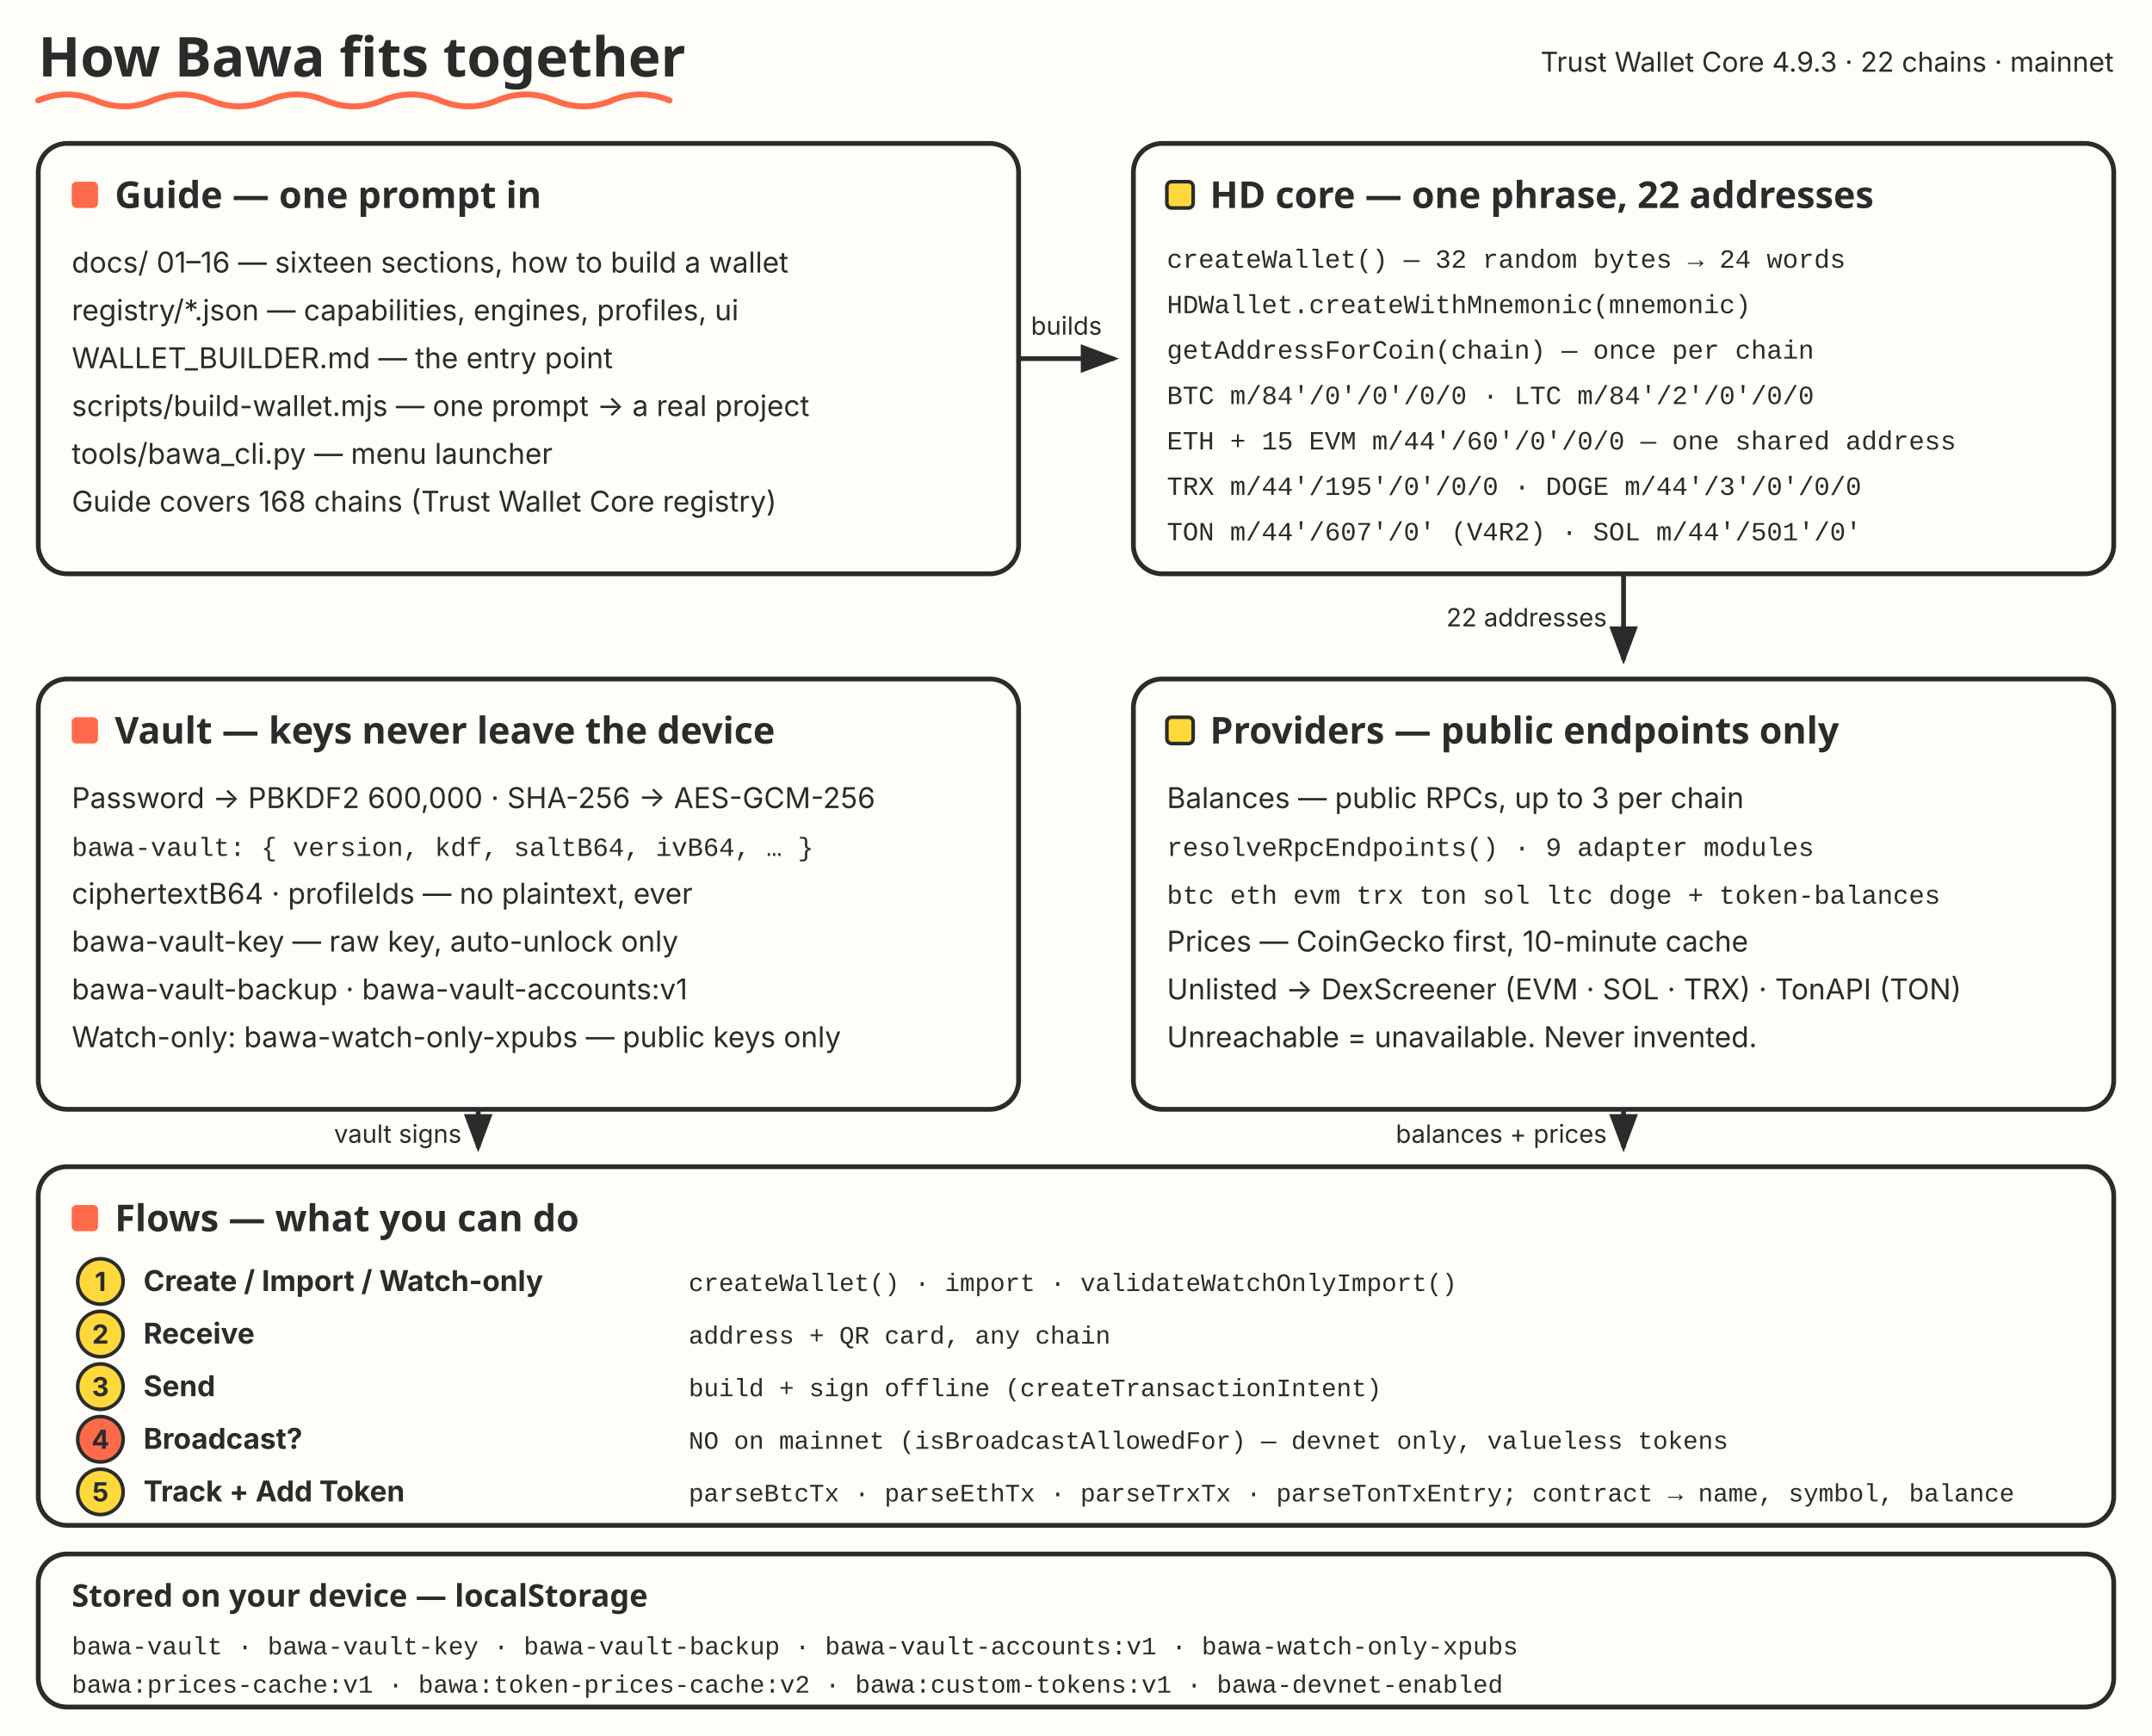
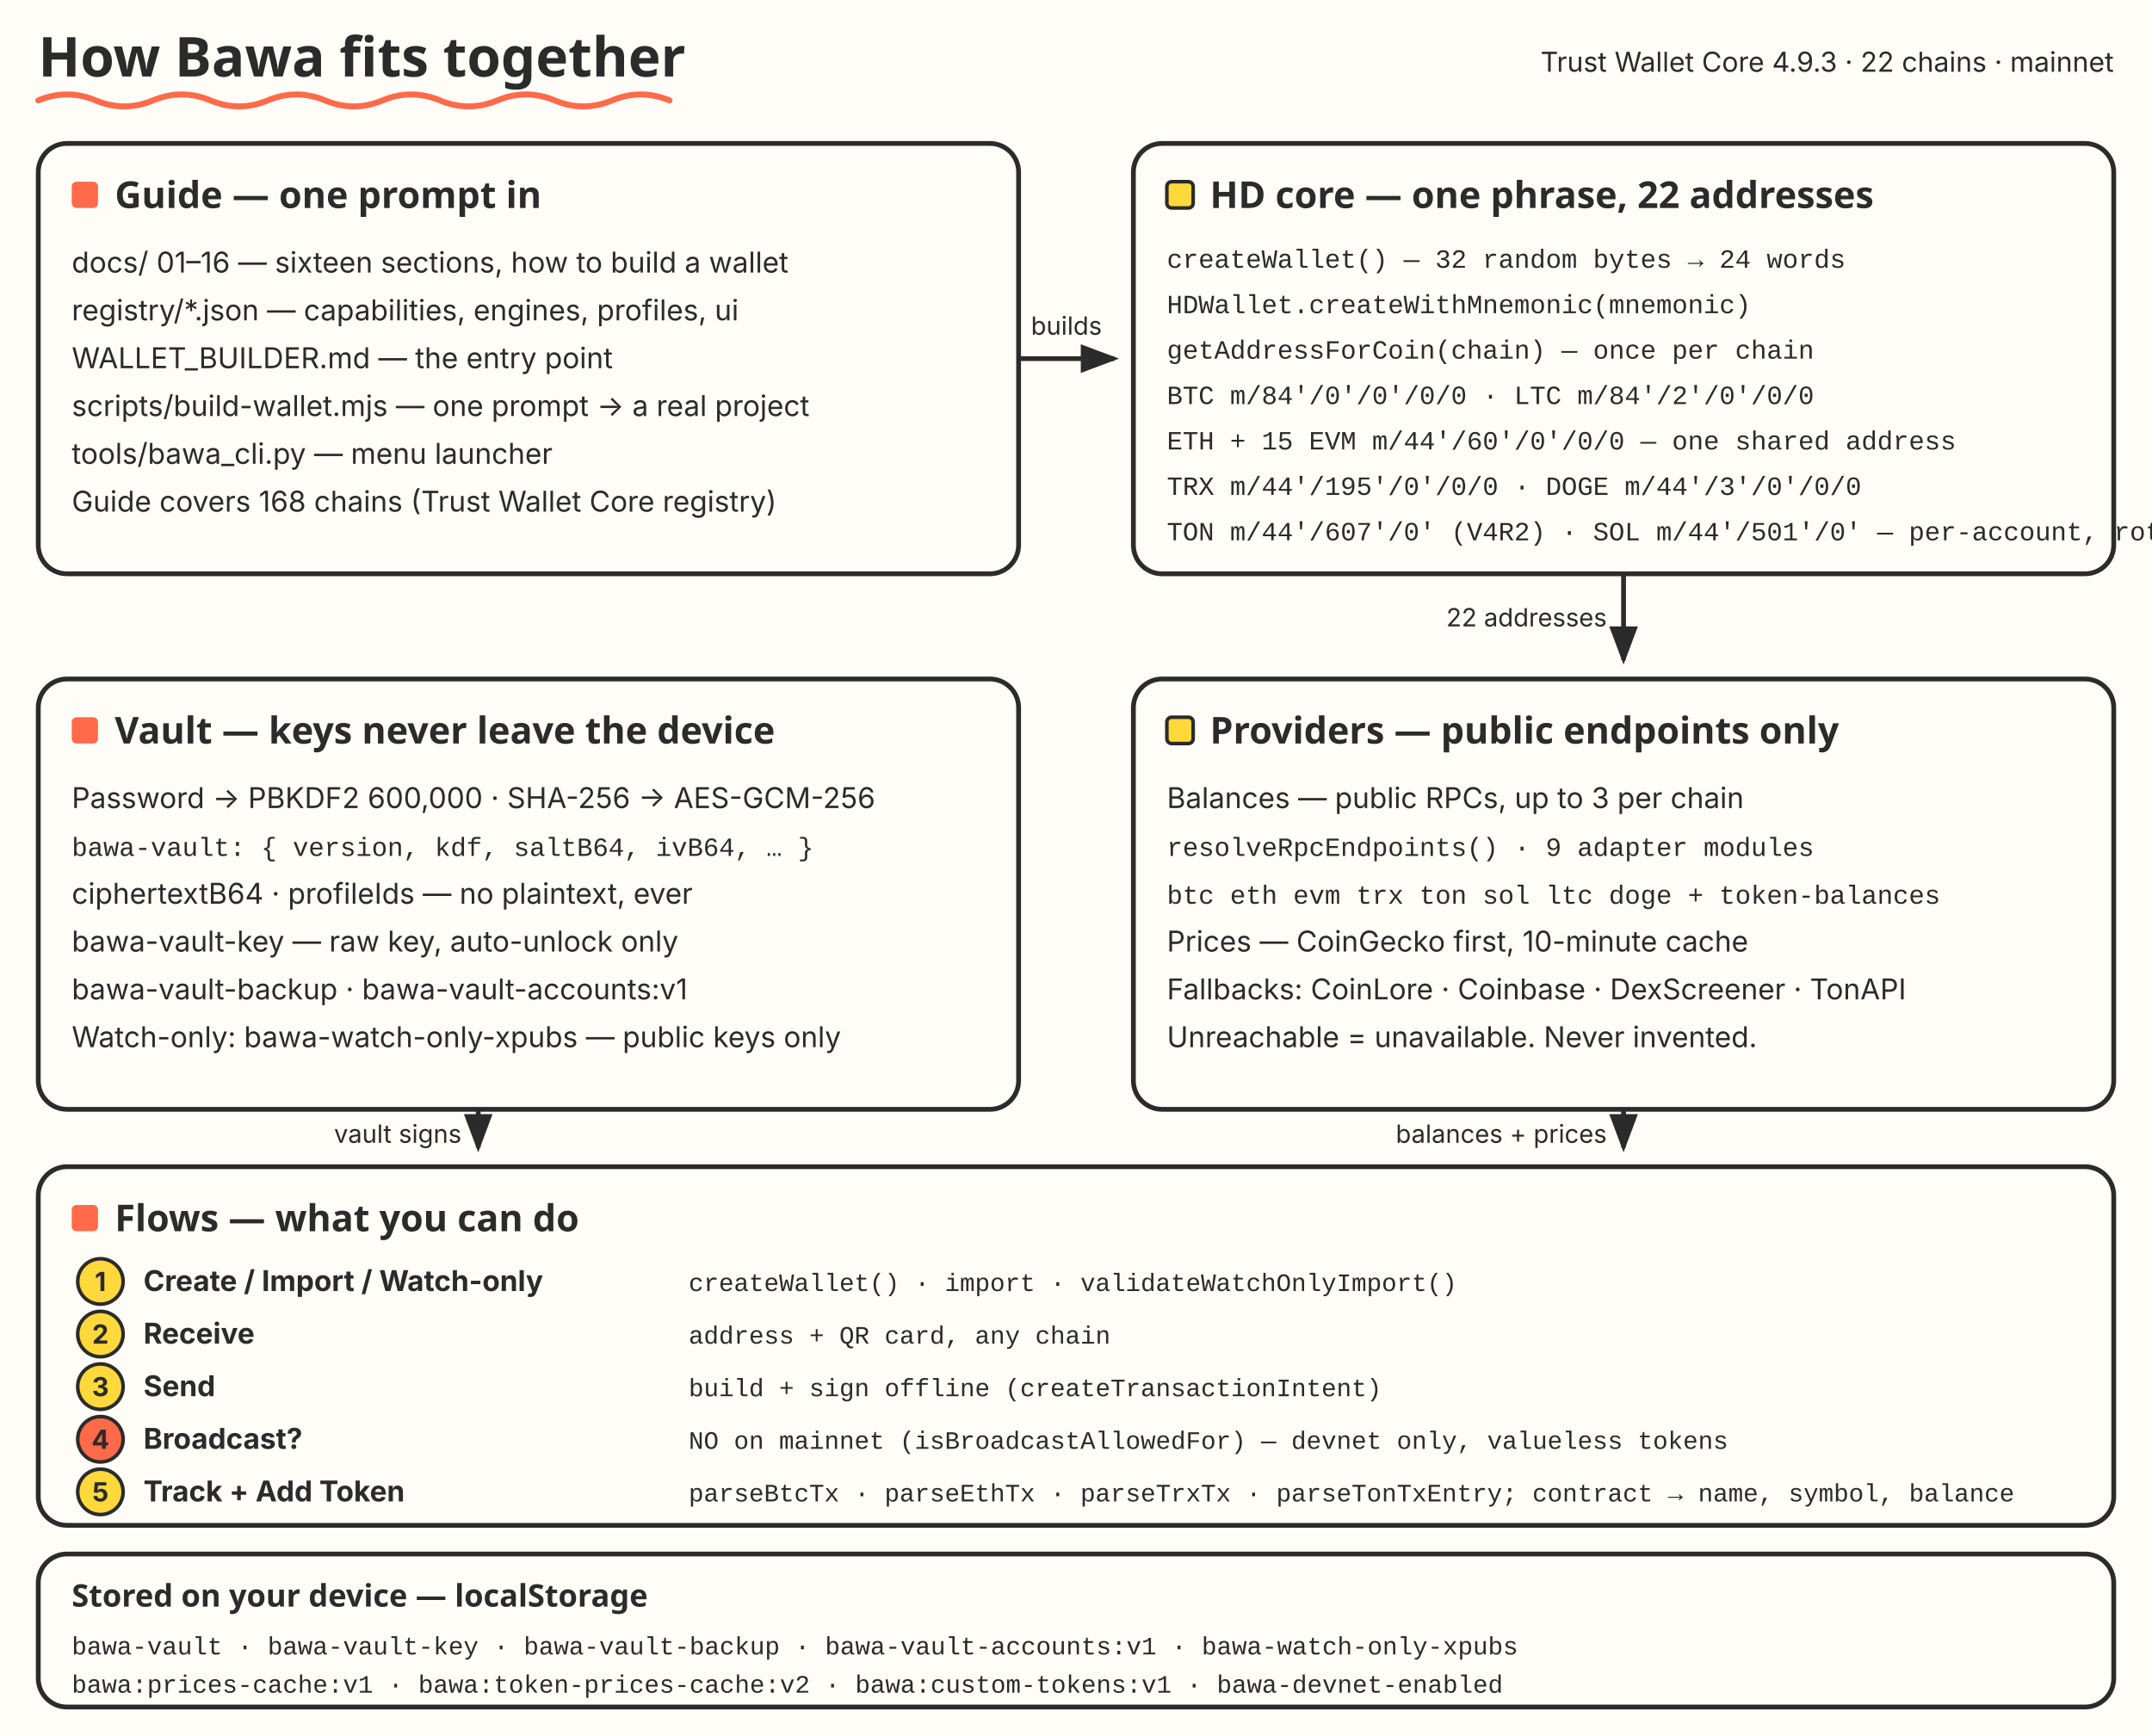
<svg xmlns="http://www.w3.org/2000/svg" width="900" height="726" viewBox="0 0 900 726" role="img" aria-labelledby="archTitle archDesc">
  <style>
    .t { font-family: "Baloo 2", "Trebuchet MS", Verdana, sans-serif; fill: #2B2B2B; }
    .b { font-family: Inter, "Trebuchet MS", Verdana, sans-serif; fill: #2B2B2B; }
    .m { font-family: "SFMono-Regular", Consolas, "Liberation Mono", monospace; fill: #2B2B2B; }
    .panel { fill: #FFFDF7; stroke: #2B2B2B; stroke-width: 2; }
    .accent { fill: #FF6B4A; }
    .sun { fill: #FFD93B; }
    .arrow { stroke: #2B2B2B; stroke-width: 2; fill: none; }
    .lbl { font-family: Inter, "Trebuchet MS", Verdana, sans-serif; fill: #2B2B2B; paint-order: stroke; stroke: #FFFDF7; stroke-width: 4; }
  </style>
  <defs>
    <marker id="ah" markerWidth="10" markerHeight="10" refX="7" refY="3" orient="auto" markerUnits="strokeWidth">
      <path d="M0,0 L8,3 L0,6 z" fill="#2B2B2B" />
    </marker>
  </defs>
  <rect x="0" y="0" width="900" height="726" fill="#FFFDF7" />
  <text class="t" x="16" y="32" font-size="23" font-weight="700">How Bawa fits together</text>
  <text class="b" x="884" y="30" font-size="11.5" text-anchor="end">Trust Wallet Core 4.9.3 · 22 chains · mainnet</text>
  <path d="M16,42 q12,-5 24,0 t24,0 t24,0 t24,0 t24,0 t24,0 t24,0 t24,0 t24,0 t24,0 t24,0" fill="none" stroke="#FF6B4A" stroke-width="2.5" stroke-linecap="round" />
  <rect class="panel" x="16" y="60" width="410" height="180" rx="12" />
  <rect class="accent" x="30" y="76" width="11" height="11" rx="2" />
  <text class="t" x="48" y="87" font-size="15.5" font-weight="700">Guide — one prompt in</text>
  <text class="b" x="30" y="114" font-size="12">docs/ 01–16 — sixteen sections, how to build a wallet</text>
  <text class="b" x="30" y="134" font-size="12">registry/*.json — capabilities, engines, profiles, ui</text>
  <text class="b" x="30" y="154" font-size="12">WALLET_BUILDER.md — the entry point</text>
  <text class="b" x="30" y="174" font-size="12">scripts/build-wallet.mjs — one prompt → a real project</text>
  <text class="b" x="30" y="194" font-size="12">tools/bawa_cli.py — menu launcher</text>
  <text class="b" x="30" y="214" font-size="12">Guide covers 168 chains (Trust Wallet Core registry)</text>
  <rect class="panel" x="474" y="60" width="410" height="180" rx="12" />
  <rect class="sun" x="488" y="76" width="11" height="11" rx="2" stroke="#2B2B2B" stroke-width="1.5" />
  <text class="t" x="506" y="87" font-size="15.5" font-weight="700">HD core — one phrase, 22 addresses</text>
  <text class="m" x="488" y="112" font-size="11">createWallet() — 32 random bytes → 24 words</text>
  <text class="m" x="488" y="131" font-size="11">HDWallet.createWithMnemonic(mnemonic)</text>
  <text class="m" x="488" y="150" font-size="11">getAddressForCoin(chain) — once per chain</text>
  <text class="m" x="488" y="169" font-size="11">BTC m/84'/0'/0'/0/0 · LTC m/84'/2'/0'/0/0</text>
  <text class="m" x="488" y="188" font-size="11">ETH + 15 EVM m/44'/60'/0'/0/0 — one shared address</text>
  <text class="m" x="488" y="207" font-size="11">TRX m/44'/195'/0'/0/0 · DOGE m/44'/3'/0'/0/0</text>
-   <text class="m" x="488" y="226" font-size="11">TON m/44'/607'/0' (V4R2) · SOL m/44'/501'/0'</text>
+   <text class="m" x="488" y="226" font-size="11">TON m/44'/607'/0' (V4R2) · SOL m/44'/501'/0' — per-account, rotatable</text>
  <path class="arrow" d="M426,150 L466,150" marker-end="url(#ah)" />
  <text class="lbl" x="446" y="140" font-size="10.5" text-anchor="middle">builds</text>
  <rect class="panel" x="16" y="284" width="410" height="180" rx="12" />
  <rect class="accent" x="30" y="300" width="11" height="11" rx="2" />
  <text class="t" x="48" y="311" font-size="15.5" font-weight="700">Vault — keys never leave the device</text>
  <text class="b" x="30" y="338" font-size="12">Password → PBKDF2 600,000 · SHA-256 → AES-GCM-256</text>
  <text class="m" x="30" y="358" font-size="11">bawa-vault: { version, kdf, saltB64, ivB64, … }</text>
  <text class="b" x="30" y="378" font-size="12">ciphertextB64 · profileIds — no plaintext, ever</text>
  <text class="b" x="30" y="398" font-size="12">bawa-vault-key — raw key, auto-unlock only</text>
  <text class="b" x="30" y="418" font-size="12">bawa-vault-backup · bawa-vault-accounts:v1</text>
  <text class="b" x="30" y="438" font-size="12">Watch-only: bawa-watch-only-xpubs — public keys only</text>
  <rect class="panel" x="474" y="284" width="410" height="180" rx="12" />
  <rect class="sun" x="488" y="300" width="11" height="11" rx="2" stroke="#2B2B2B" stroke-width="1.5" />
  <text class="t" x="506" y="311" font-size="15.5" font-weight="700">Providers — public endpoints only</text>
  <text class="b" x="488" y="338" font-size="12">Balances — public RPCs, up to 3 per chain</text>
  <text class="m" x="488" y="358" font-size="11">resolveRpcEndpoints() · 9 adapter modules</text>
  <text class="m" x="488" y="378" font-size="11">btc eth evm trx ton sol ltc doge + token-balances</text>
  <text class="b" x="488" y="398" font-size="12">Prices — CoinGecko first, 10-minute cache</text>
-   <text class="b" x="488" y="418" font-size="12">Unlisted → DexScreener (EVM · SOL · TRX) · TonAPI (TON)</text>
+   <text class="b" x="488" y="418" font-size="12">Fallbacks: CoinLore · Coinbase · DexScreener · TonAPI</text>
  <text class="b" x="488" y="438" font-size="12">Unreachable = unavailable. Never invented.</text>
  <path class="arrow" d="M679,240 L679,276" marker-end="url(#ah)" />
  <text class="lbl" x="672" y="262" font-size="10.5" text-anchor="end">22 addresses</text>
  <rect class="panel" x="16" y="488" width="868" height="150" rx="12" />
  <rect class="accent" x="30" y="504" width="11" height="11" rx="2" />
  <text class="t" x="48" y="515" font-size="15.5" font-weight="700">Flows — what you can do</text>
  <g font-size="12">
    <circle cx="42" cy="536" r="9.5" fill="#FFD93B" stroke="#2B2B2B" stroke-width="1.5" />
    <text class="b" x="42" y="540" font-size="11" font-weight="700" text-anchor="middle">1</text>
    <text class="b" x="60" y="540" font-weight="700">Create / Import / Watch-only</text>
    <text class="m" x="288" y="540" font-size="10.5">createWallet() · import · validateWatchOnlyImport()</text>
    <circle cx="42" cy="558" r="9.5" fill="#FFD93B" stroke="#2B2B2B" stroke-width="1.5" />
    <text class="b" x="42" y="562" font-size="11" font-weight="700" text-anchor="middle">2</text>
    <text class="b" x="60" y="562" font-weight="700">Receive</text>
    <text class="m" x="288" y="562" font-size="10.5">address + QR card, any chain</text>
    <circle cx="42" cy="580" r="9.5" fill="#FFD93B" stroke="#2B2B2B" stroke-width="1.5" />
    <text class="b" x="42" y="584" font-size="11" font-weight="700" text-anchor="middle">3</text>
    <text class="b" x="60" y="584" font-weight="700">Send</text>
    <text class="m" x="288" y="584" font-size="10.5">build + sign offline (createTransactionIntent)</text>
    <circle cx="42" cy="602" r="9.5" fill="#FF6B4A" stroke="#2B2B2B" stroke-width="1.5" />
    <text class="b" x="42" y="606" font-size="11" font-weight="700" text-anchor="middle">4</text>
    <text class="b" x="60" y="606" font-weight="700">Broadcast?</text>
    <text class="m" x="288" y="606" font-size="10.5">NO on mainnet (isBroadcastAllowedFor) — devnet only, valueless tokens</text>
    <circle cx="42" cy="624" r="9.5" fill="#FFD93B" stroke="#2B2B2B" stroke-width="1.5" />
    <text class="b" x="42" y="628" font-size="11" font-weight="700" text-anchor="middle">5</text>
    <text class="b" x="60" y="628" font-weight="700">Track + Add Token</text>
    <text class="m" x="288" y="628" font-size="10.5">parseBtcTx · parseEthTx · parseTrxTx · parseTonTxEntry; contract → name, symbol, balance</text>
  </g>
  <path class="arrow" d="M200,464 L200,480" marker-end="url(#ah)" />
  <text class="lbl" x="193" y="478" font-size="10.5" text-anchor="end">vault signs</text>
  <path class="arrow" d="M679,464 L679,480" marker-end="url(#ah)" />
  <text class="lbl" x="672" y="478" font-size="10.5" text-anchor="end">balances + prices</text>
  <rect class="panel" x="16" y="650" width="868" height="64" rx="12" />
  <text class="t" x="30" y="672" font-size="13" font-weight="700">Stored on your device — localStorage</text>
  <text class="m" x="30" y="692" font-size="10.5">bawa-vault · bawa-vault-key · bawa-vault-backup · bawa-vault-accounts:v1 · bawa-watch-only-xpubs</text>
  <text class="m" x="30" y="708" font-size="10.5">bawa:prices-cache:v1 · bawa:token-prices-cache:v2 · bawa:custom-tokens:v1 · bawa-devnet-enabled</text>
</svg>
